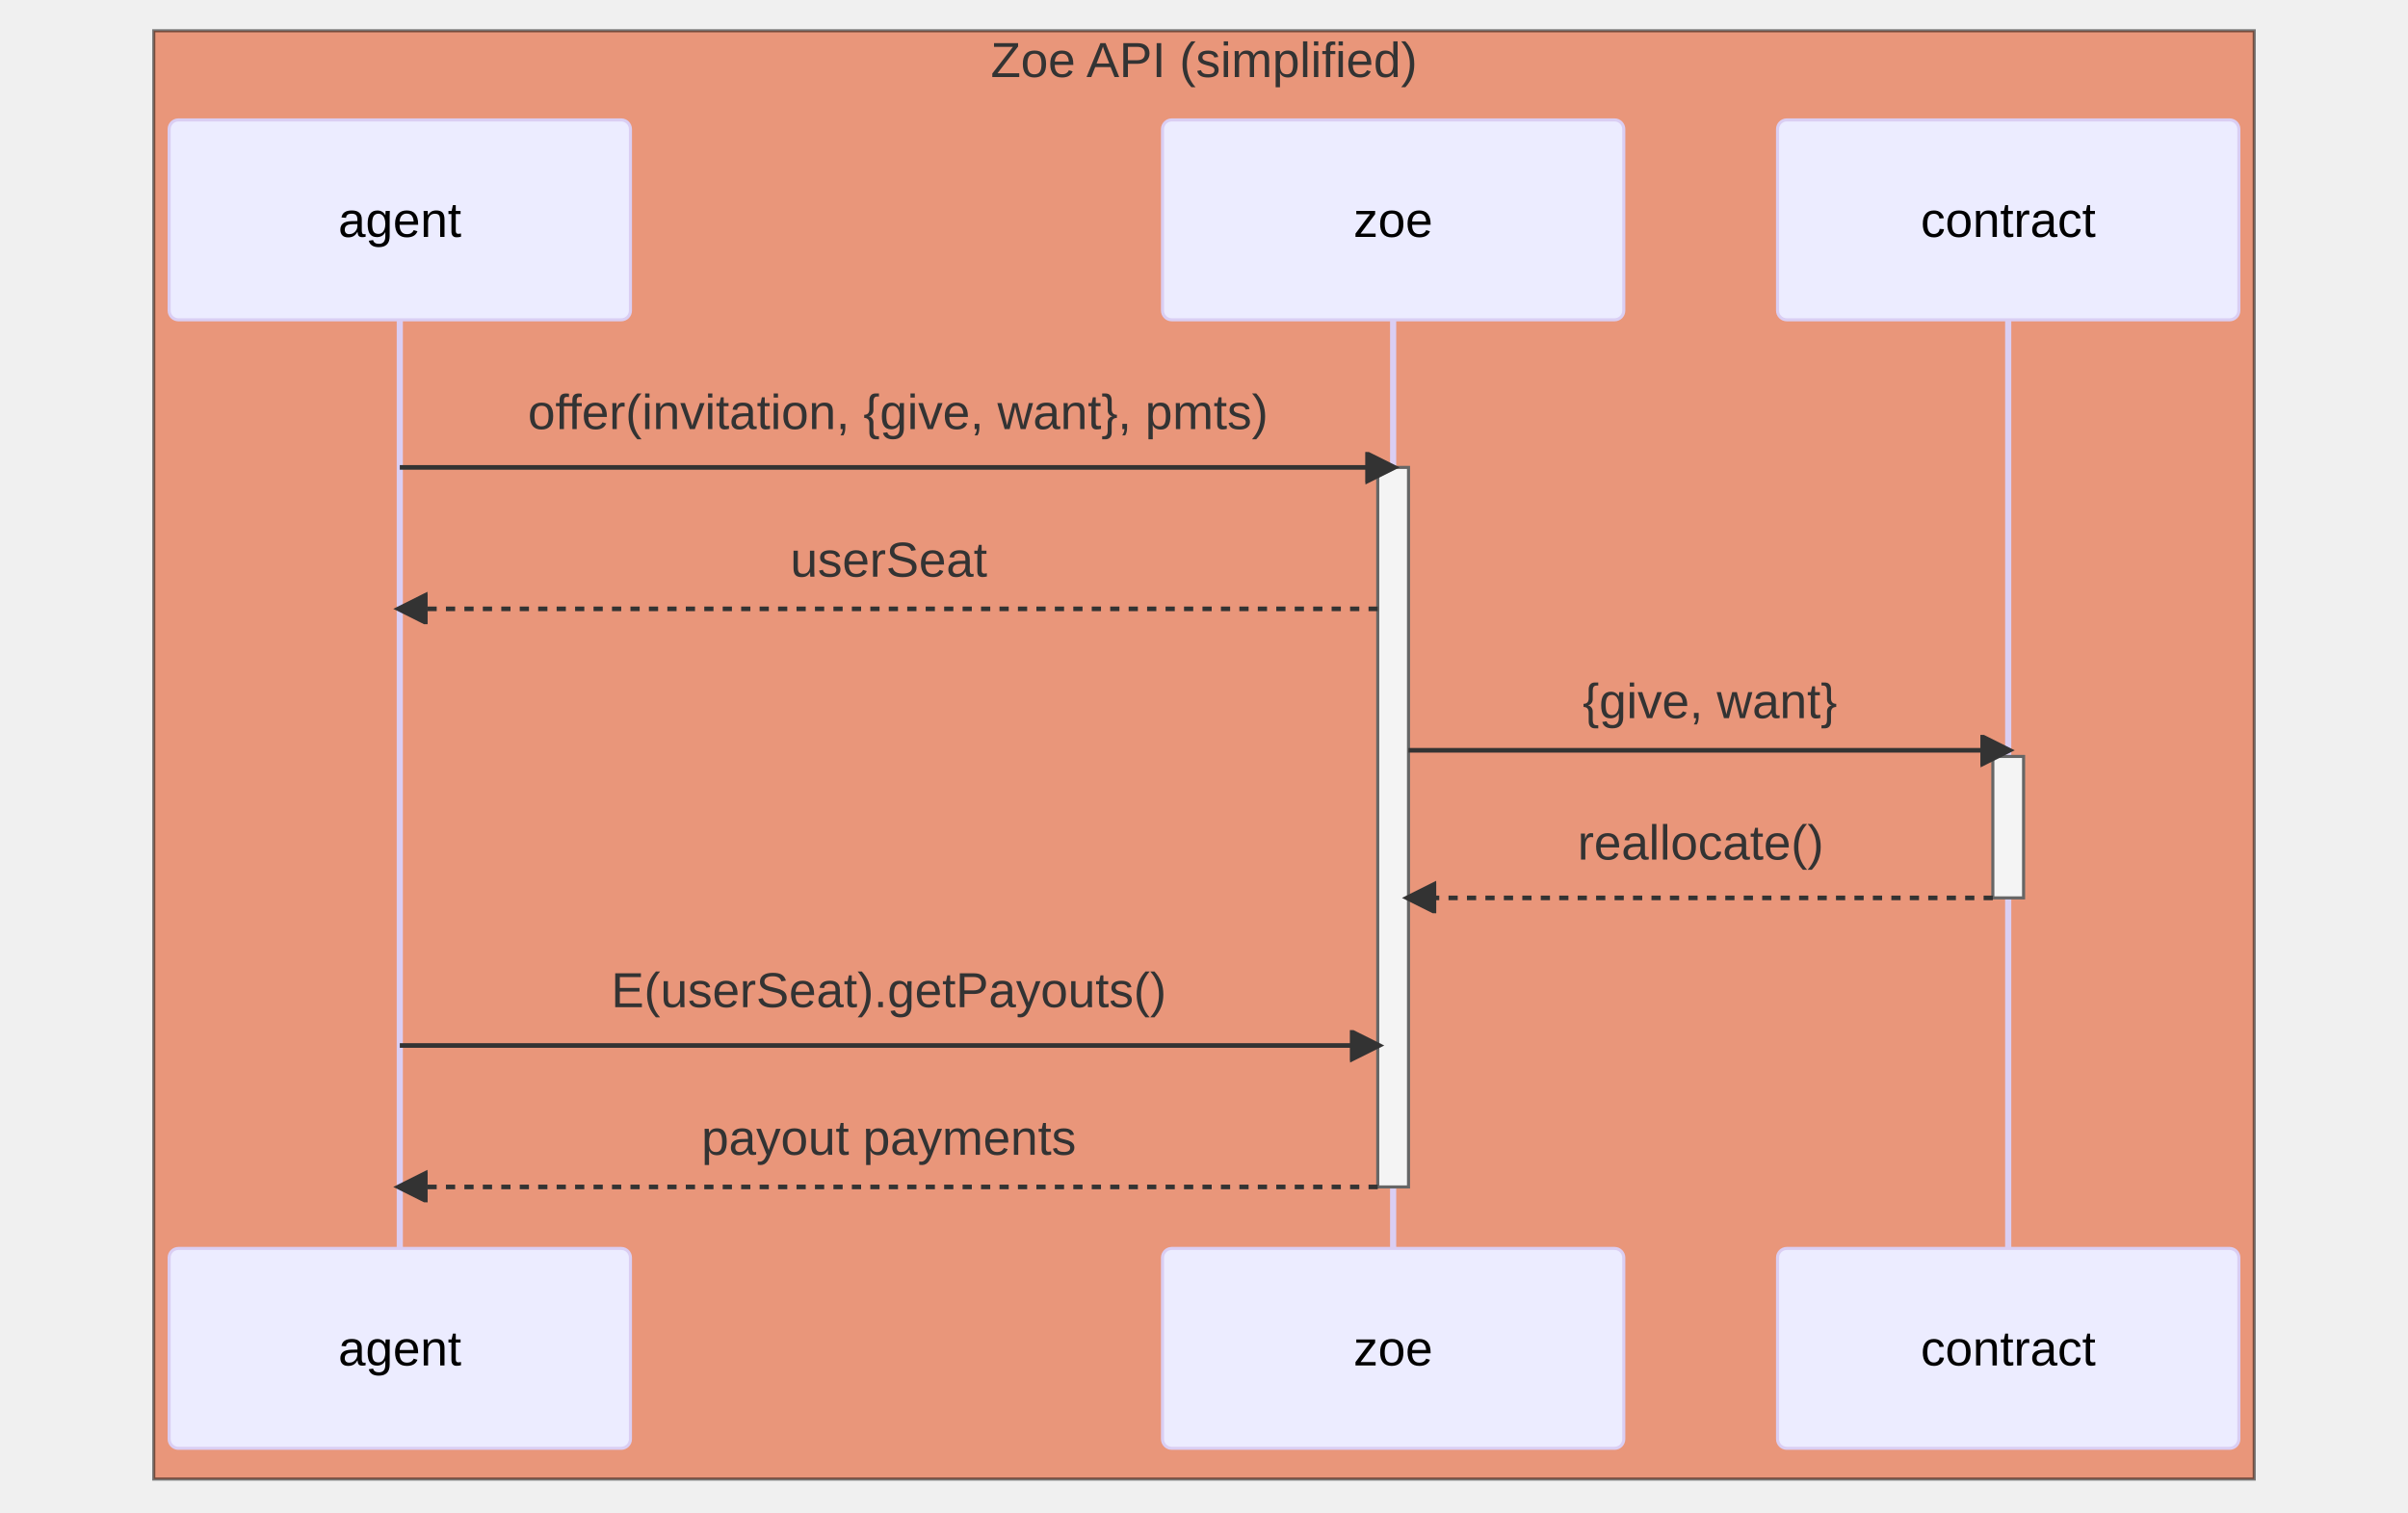
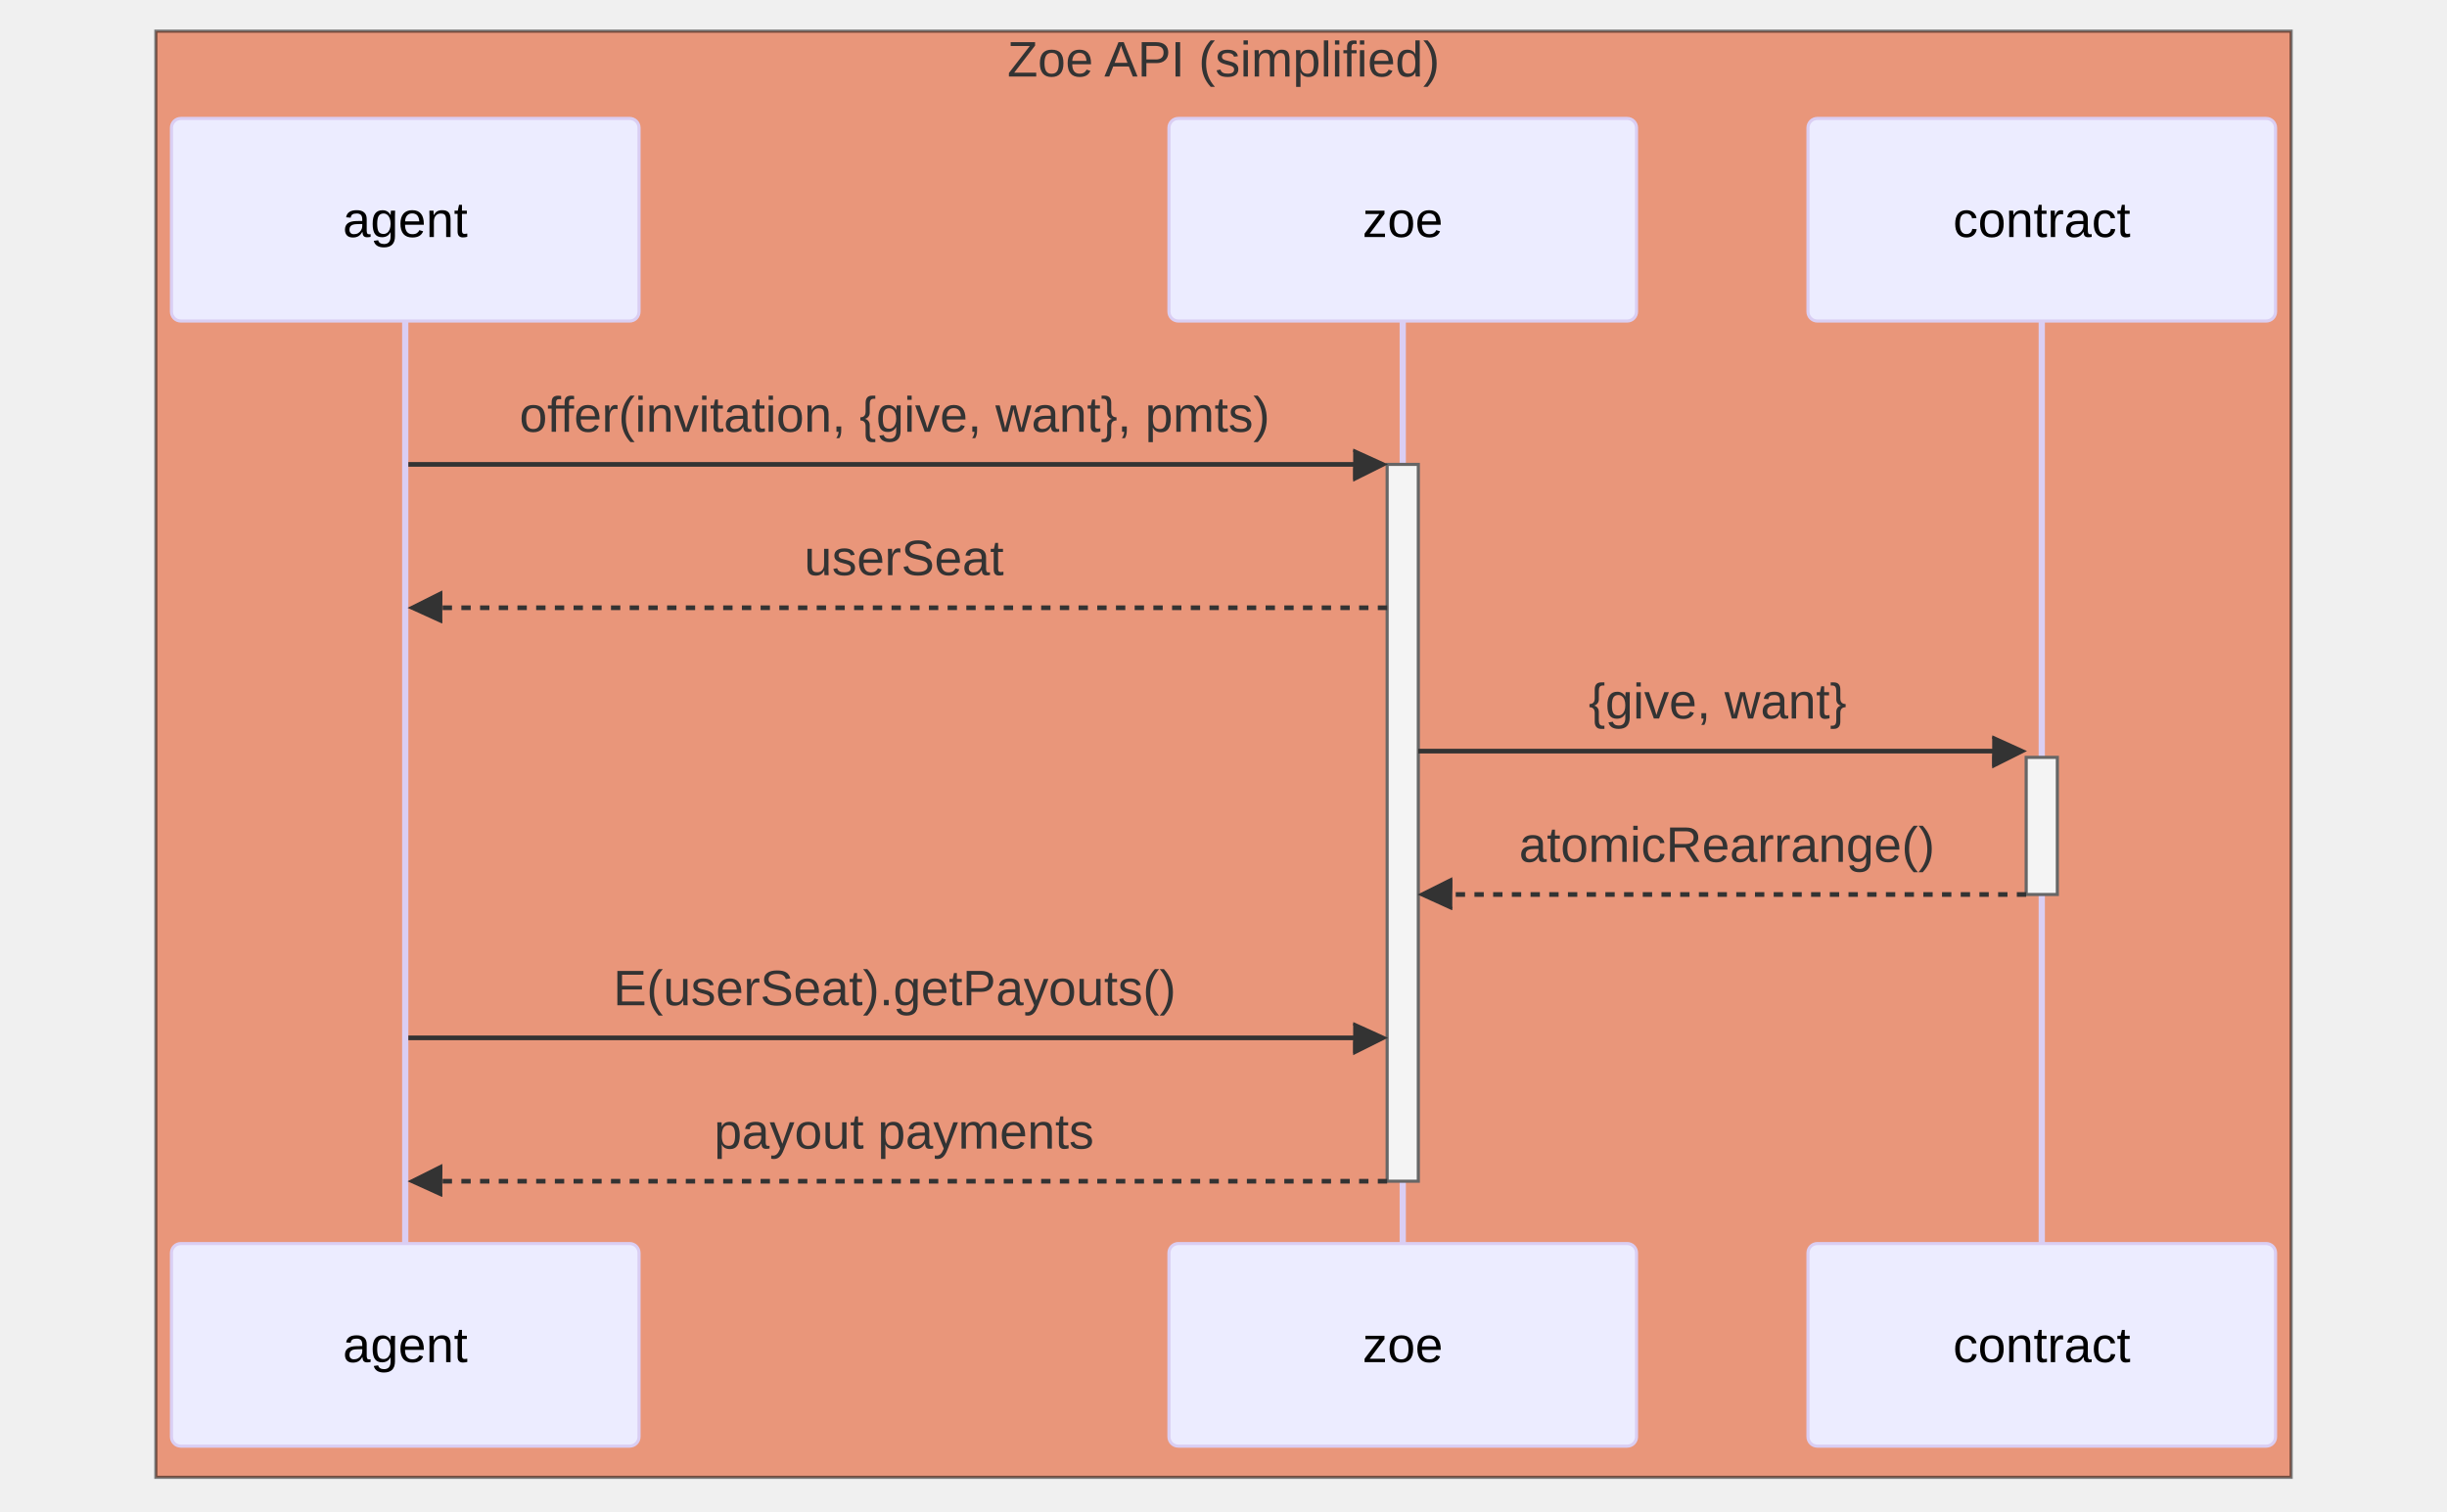
- <svg xmlns="http://www.w3.org/2000/svg" aria-roledescription="sequence" role="graphics-document document" viewBox="-50 -10 783 492" style="max-width: 783px; background-color: rgb(255, 255, 255);" width="100%" id="mermaid-1691701140603">
+ <svg xmlns="http://www.w3.org/2000/svg" aria-roledescription="sequence" role="graphics-document document" viewBox="-50 -10 785 485" style="max-width: 100%;" width="100%" id="graph-div" height="100%">
  <g>
-     <rect class="rect" height="471" width="683" stroke="rgb(0,0,0, 0.5)" fill="darksalmon" y="0" x="0" />
-     <text style="text-anchor: middle; font-size: 16px; font-weight: 400;" class="text" alignment-baseline="central" dominant-baseline="central" y="9.5" x="341.5">
-       <tspan dy="0" x="341.5">Zoe API (simplified)</tspan>
+     <rect class="rect" height="464" width="685" stroke="rgb(0,0,0, 0.5)" fill="darksalmon" y="0" x="0" />
+     <text style="text-anchor: middle; font-size: 16px; font-weight: 400;" class="text" alignment-baseline="central" dominant-baseline="central" y="9" x="342.5">
+       <tspan dy="0" x="342.5">Zoe API (simplified)</tspan>
    </text>
  </g>
-   <style>#mermaid-1691701140603{font-family:"trebuchet ms",verdana,arial,sans-serif;font-size:16px;fill:#333;}#mermaid-1691701140603 .error-icon{fill:#552222;}#mermaid-1691701140603 .error-text{fill:#552222;stroke:#552222;}#mermaid-1691701140603 .edge-thickness-normal{stroke-width:2px;}#mermaid-1691701140603 .edge-thickness-thick{stroke-width:3.5px;}#mermaid-1691701140603 .edge-pattern-solid{stroke-dasharray:0;}#mermaid-1691701140603 .edge-pattern-dashed{stroke-dasharray:3;}#mermaid-1691701140603 .edge-pattern-dotted{stroke-dasharray:2;}#mermaid-1691701140603 .marker{fill:#333333;stroke:#333333;}#mermaid-1691701140603 .marker.cross{stroke:#333333;}#mermaid-1691701140603 svg{font-family:"trebuchet ms",verdana,arial,sans-serif;font-size:16px;}#mermaid-1691701140603 .actor{stroke:hsl(259.626, 59.777%, 87.902%);fill:#ECECFF;}#mermaid-1691701140603 text.actor&gt;tspan{fill:black;stroke:none;}#mermaid-1691701140603 .actor-line{stroke:grey;}#mermaid-1691701140603 .messageLine0{stroke-width:1.5;stroke-dasharray:none;stroke:#333;}#mermaid-1691701140603 .messageLine1{stroke-width:1.5;stroke-dasharray:2,2;stroke:#333;}#mermaid-1691701140603 #arrowhead path{fill:#333;stroke:#333;}#mermaid-1691701140603 .sequenceNumber{fill:white;}#mermaid-1691701140603 #sequencenumber{fill:#333;}#mermaid-1691701140603 #crosshead path{fill:#333;stroke:#333;}#mermaid-1691701140603 .messageText{fill:#333;stroke:none;}#mermaid-1691701140603 .labelBox{stroke:hsl(259.626, 59.777%, 87.902%);fill:#ECECFF;}#mermaid-1691701140603 .labelText,#mermaid-1691701140603 .labelText&gt;tspan{fill:black;stroke:none;}#mermaid-1691701140603 .loopText,#mermaid-1691701140603 .loopText&gt;tspan{fill:black;stroke:none;}#mermaid-1691701140603 .loopLine{stroke-width:2px;stroke-dasharray:2,2;stroke:hsl(259.626, 59.777%, 87.902%);fill:hsl(259.626, 59.777%, 87.902%);}#mermaid-1691701140603 .note{stroke:#aaaa33;fill:#fff5ad;}#mermaid-1691701140603 .noteText,#mermaid-1691701140603 .noteText&gt;tspan{fill:black;stroke:none;}#mermaid-1691701140603 .activation0{fill:#f4f4f4;stroke:#666;}#mermaid-1691701140603 .activation1{fill:#f4f4f4;stroke:#666;}#mermaid-1691701140603 .activation2{fill:#f4f4f4;stroke:#666;}#mermaid-1691701140603 .actorPopupMenu{position:absolute;}#mermaid-1691701140603 .actorPopupMenuPanel{position:absolute;fill:#ECECFF;box-shadow:0px 8px 16px 0px rgba(0,0,0,0.2);filter:drop-shadow(3px 5px 2px rgb(0 0 0 / 0.4));}#mermaid-1691701140603 .actor-man line{stroke:hsl(259.626, 59.777%, 87.902%);fill:#ECECFF;}#mermaid-1691701140603 .actor-man circle,#mermaid-1691701140603 line{stroke:hsl(259.626, 59.777%, 87.902%);fill:#ECECFF;stroke-width:2px;}#mermaid-1691701140603 :root{--mermaid-font-family:"trebuchet ms",verdana,arial,sans-serif;}</style>
+   <g>
+     <rect class="actor actor-bottom" ry="3" rx="3" name="contract" height="65" width="150" stroke="#666" fill="#eaeaea" y="389" x="530" />
+     <text style="text-anchor: middle; font-size: 16px; font-weight: 400;" class="actor actor-box" alignment-baseline="central" dominant-baseline="central" y="421.5" x="605">
+       <tspan dy="0" x="605">contract</tspan>
+     </text>
+   </g>
+   <g>
+     <rect class="actor actor-bottom" ry="3" rx="3" name="zoe" height="65" width="150" stroke="#666" fill="#eaeaea" y="389" x="325" />
+     <text style="text-anchor: middle; font-size: 16px; font-weight: 400;" class="actor actor-box" alignment-baseline="central" dominant-baseline="central" y="421.5" x="400">
+       <tspan dy="0" x="400">zoe</tspan>
+     </text>
+   </g>
+   <g>
+     <rect class="actor actor-bottom" ry="3" rx="3" name="agent" height="65" width="150" stroke="#666" fill="#eaeaea" y="389" x="5" />
+     <text style="text-anchor: middle; font-size: 16px; font-weight: 400;" class="actor actor-box" alignment-baseline="central" dominant-baseline="central" y="421.5" x="80">
+       <tspan dy="0" x="80">agent</tspan>
+     </text>
+   </g>
+   <g>
+     <line name="contract" stroke="#999" stroke-width="0.5px" class="actor-line 200" y2="389" x2="605" y1="93" x1="605" id="actor2" />
+     <g id="root-2">
+       <rect class="actor actor-top" ry="3" rx="3" name="contract" height="65" width="150" stroke="#666" fill="#eaeaea" y="28" x="530" />
+       <text style="text-anchor: middle; font-size: 16px; font-weight: 400;" class="actor actor-box" alignment-baseline="central" dominant-baseline="central" y="60.5" x="605">
+         <tspan dy="0" x="605">contract</tspan>
+       </text>
+     </g>
+   </g>
+   <g>
+     <line name="zoe" stroke="#999" stroke-width="0.5px" class="actor-line 200" y2="389" x2="400" y1="93" x1="400" id="actor1" />
+     <g id="root-1">
+       <rect class="actor actor-top" ry="3" rx="3" name="zoe" height="65" width="150" stroke="#666" fill="#eaeaea" y="28" x="325" />
+       <text style="text-anchor: middle; font-size: 16px; font-weight: 400;" class="actor actor-box" alignment-baseline="central" dominant-baseline="central" y="60.5" x="400">
+         <tspan dy="0" x="400">zoe</tspan>
+       </text>
+     </g>
+   </g>
+   <g>
+     <line name="agent" stroke="#999" stroke-width="0.5px" class="actor-line 200" y2="389" x2="80" y1="93" x1="80" id="actor0" />
+     <g id="root-0">
+       <rect class="actor actor-top" ry="3" rx="3" name="agent" height="65" width="150" stroke="#666" fill="#eaeaea" y="28" x="5" />
+       <text style="text-anchor: middle; font-size: 16px; font-weight: 400;" class="actor actor-box" alignment-baseline="central" dominant-baseline="central" y="60.5" x="80">
+         <tspan dy="0" x="80">agent</tspan>
+       </text>
+     </g>
+   </g>
+   <style>#graph-div{font-family:"trebuchet ms",verdana,arial,sans-serif;font-size:16px;fill:#333;}#graph-div .error-icon{fill:#552222;}#graph-div .error-text{fill:#552222;stroke:#552222;}#graph-div .edge-thickness-normal{stroke-width:1px;}#graph-div .edge-thickness-thick{stroke-width:3.5px;}#graph-div .edge-pattern-solid{stroke-dasharray:0;}#graph-div .edge-thickness-invisible{stroke-width:0;fill:none;}#graph-div .edge-pattern-dashed{stroke-dasharray:3;}#graph-div .edge-pattern-dotted{stroke-dasharray:2;}#graph-div .marker{fill:#333333;stroke:#333333;}#graph-div .marker.cross{stroke:#333333;}#graph-div svg{font-family:"trebuchet ms",verdana,arial,sans-serif;font-size:16px;}#graph-div p{margin:0;}#graph-div .actor{stroke:hsl(259.626, 59.777%, 87.902%);fill:#ECECFF;}#graph-div text.actor&gt;tspan{fill:black;stroke:none;}#graph-div .actor-line{stroke:hsl(259.626, 59.777%, 87.902%);}#graph-div .messageLine0{stroke-width:1.5;stroke-dasharray:none;stroke:#333;}#graph-div .messageLine1{stroke-width:1.5;stroke-dasharray:2,2;stroke:#333;}#graph-div #arrowhead path{fill:#333;stroke:#333;}#graph-div .sequenceNumber{fill:white;}#graph-div #sequencenumber{fill:#333;}#graph-div #crosshead path{fill:#333;stroke:#333;}#graph-div .messageText{fill:#333;stroke:none;}#graph-div .labelBox{stroke:hsl(259.626, 59.777%, 87.902%);fill:#ECECFF;}#graph-div .labelText,#graph-div .labelText&gt;tspan{fill:black;stroke:none;}#graph-div .loopText,#graph-div .loopText&gt;tspan{fill:black;stroke:none;}#graph-div .loopLine{stroke-width:2px;stroke-dasharray:2,2;stroke:hsl(259.626, 59.777%, 87.902%);fill:hsl(259.626, 59.777%, 87.902%);}#graph-div .note{stroke:#aaaa33;fill:#fff5ad;}#graph-div .noteText,#graph-div .noteText&gt;tspan{fill:black;stroke:none;}#graph-div .activation0{fill:#f4f4f4;stroke:#666;}#graph-div .activation1{fill:#f4f4f4;stroke:#666;}#graph-div .activation2{fill:#f4f4f4;stroke:#666;}#graph-div .actorPopupMenu{position:absolute;}#graph-div .actorPopupMenuPanel{position:absolute;fill:#ECECFF;box-shadow:0px 8px 16px 0px rgba(0,0,0,0.2);filter:drop-shadow(3px 5px 2px rgb(0 0 0 / 0.4));}#graph-div .actor-man line{stroke:hsl(259.626, 59.777%, 87.902%);fill:#ECECFF;}#graph-div .actor-man circle,#graph-div line{stroke:hsl(259.626, 59.777%, 87.902%);fill:#ECECFF;stroke-width:2px;}#graph-div :root{--mermaid-font-family:"trebuchet ms",verdana,arial,sans-serif;}</style>
  <g />
  <defs>
    <symbol height="24" width="24" id="computer">
      <path d="M2 2v13h20v-13h-20zm18 11h-16v-9h16v9zm-10.228 6l.466-1h3.524l.467 1h-4.457zm14.228 3h-24l2-6h2.104l-1.33 4h18.45l-1.297-4h2.073l2 6zm-5-10h-14v-7h14v7z" transform="scale(.5)" />
    </symbol>
  </defs>
  <defs>
    <symbol clip-rule="evenodd" fill-rule="evenodd" id="database">
      <path d="M12.258.001l.256.004.255.005.253.008.251.01.249.012.247.015.246.016.242.019.241.02.239.023.236.024.233.027.231.028.229.031.225.032.223.034.22.036.217.038.214.04.211.041.208.043.205.045.201.046.198.048.194.05.191.051.187.053.183.054.18.056.175.057.172.059.168.06.163.061.16.063.155.064.15.066.074.033.073.033.071.034.07.034.069.035.068.035.067.035.066.035.064.036.064.036.062.036.06.036.06.037.058.037.058.037.055.038.055.038.053.038.052.038.051.039.05.039.048.039.047.039.045.04.044.04.043.04.041.04.04.041.039.041.037.041.036.041.034.041.033.042.032.042.03.042.029.042.027.042.026.043.024.043.023.043.021.043.02.043.018.044.017.043.015.044.013.044.012.044.011.045.009.044.007.045.006.045.004.045.002.045.001.045v17l-.001.045-.002.045-.004.045-.006.045-.007.045-.009.044-.011.045-.012.044-.013.044-.015.044-.017.043-.018.044-.02.043-.021.043-.023.043-.024.043-.026.043-.027.042-.029.042-.03.042-.032.042-.033.042-.034.041-.036.041-.037.041-.039.041-.04.041-.041.04-.043.04-.044.04-.045.04-.047.039-.048.039-.05.039-.051.039-.052.038-.053.038-.055.038-.055.038-.058.037-.058.037-.06.037-.06.036-.062.036-.064.036-.064.036-.066.035-.067.035-.068.035-.069.035-.07.034-.071.034-.073.033-.074.033-.15.066-.155.064-.16.063-.163.061-.168.06-.172.059-.175.057-.18.056-.183.054-.187.053-.191.051-.194.05-.198.048-.201.046-.205.045-.208.043-.211.041-.214.04-.217.038-.22.036-.223.034-.225.032-.229.031-.231.028-.233.027-.236.024-.239.023-.241.02-.242.019-.246.016-.247.015-.249.012-.251.01-.253.008-.255.005-.256.004-.258.001-.258-.001-.256-.004-.255-.005-.253-.008-.251-.01-.249-.012-.247-.015-.245-.016-.243-.019-.241-.02-.238-.023-.236-.024-.234-.027-.231-.028-.228-.031-.226-.032-.223-.034-.22-.036-.217-.038-.214-.04-.211-.041-.208-.043-.204-.045-.201-.046-.198-.048-.195-.05-.19-.051-.187-.053-.184-.054-.179-.056-.176-.057-.172-.059-.167-.06-.164-.061-.159-.063-.155-.064-.151-.066-.074-.033-.072-.033-.072-.034-.07-.034-.069-.035-.068-.035-.067-.035-.066-.035-.064-.036-.063-.036-.062-.036-.061-.036-.06-.037-.058-.037-.057-.037-.056-.038-.055-.038-.053-.038-.052-.038-.051-.039-.049-.039-.049-.039-.046-.039-.046-.04-.044-.04-.043-.04-.041-.04-.04-.041-.039-.041-.037-.041-.036-.041-.034-.041-.033-.042-.032-.042-.03-.042-.029-.042-.027-.042-.026-.043-.024-.043-.023-.043-.021-.043-.02-.043-.018-.044-.017-.043-.015-.044-.013-.044-.012-.044-.011-.045-.009-.044-.007-.045-.006-.045-.004-.045-.002-.045-.001-.045v-17l.001-.045.002-.045.004-.045.006-.045.007-.045.009-.044.011-.045.012-.044.013-.044.015-.044.017-.043.018-.044.02-.043.021-.043.023-.043.024-.043.026-.043.027-.042.029-.042.03-.042.032-.042.033-.042.034-.041.036-.041.037-.041.039-.041.04-.041.041-.04.043-.04.044-.04.046-.04.046-.039.049-.039.049-.039.051-.039.052-.038.053-.038.055-.038.056-.038.057-.037.058-.037.06-.037.061-.036.062-.036.063-.036.064-.036.066-.035.067-.035.068-.035.069-.035.07-.034.072-.034.072-.033.074-.033.151-.066.155-.064.159-.063.164-.061.167-.06.172-.059.176-.057.179-.056.184-.054.187-.053.19-.051.195-.05.198-.048.201-.046.204-.045.208-.043.211-.041.214-.04.217-.038.22-.036.223-.034.226-.032.228-.031.231-.028.234-.027.236-.024.238-.023.241-.02.243-.019.245-.016.247-.015.249-.012.251-.01.253-.008.255-.005.256-.004.258-.001.258.001zm-9.258 20.499v.01l.001.021.003.021.004.022.005.021.006.022.007.022.009.023.01.022.011.023.012.023.013.023.015.023.016.024.017.023.018.024.019.024.021.024.022.025.023.024.024.025.052.049.056.05.061.051.066.051.07.051.075.051.079.052.084.052.088.052.092.052.097.052.102.051.105.052.11.052.114.051.119.051.123.051.127.05.131.05.135.05.139.048.144.049.147.047.152.047.155.047.16.045.163.045.167.043.171.043.176.041.178.041.183.039.187.039.19.037.194.035.197.035.202.033.204.031.209.03.212.029.216.027.219.025.222.024.226.021.23.02.233.018.236.016.24.015.243.012.246.01.249.008.253.005.256.004.259.001.26-.001.257-.004.254-.005.25-.008.247-.011.244-.012.241-.014.237-.016.233-.018.231-.021.226-.021.224-.024.22-.026.216-.027.212-.028.21-.031.205-.031.202-.034.198-.034.194-.036.191-.037.187-.039.183-.04.179-.04.175-.042.172-.043.168-.044.163-.045.16-.046.155-.046.152-.047.148-.048.143-.049.139-.049.136-.05.131-.05.126-.05.123-.051.118-.052.114-.051.11-.052.106-.052.101-.052.096-.052.092-.052.088-.053.083-.051.079-.052.074-.052.07-.051.065-.051.06-.051.056-.05.051-.05.023-.024.023-.025.021-.024.02-.024.019-.024.018-.024.017-.024.015-.023.014-.024.013-.023.012-.023.01-.023.01-.022.008-.022.006-.022.006-.022.004-.022.004-.021.001-.021.001-.021v-4.127l-.077.055-.08.053-.083.054-.085.053-.087.052-.09.052-.093.051-.095.05-.097.05-.1.049-.102.049-.105.048-.106.047-.109.047-.111.046-.114.045-.115.045-.118.044-.12.043-.122.042-.124.042-.126.041-.128.04-.13.04-.132.038-.134.038-.135.037-.138.037-.139.035-.142.035-.143.034-.144.033-.147.032-.148.031-.15.03-.151.03-.153.029-.154.027-.156.027-.158.026-.159.025-.161.024-.162.023-.163.022-.165.021-.166.02-.167.019-.169.018-.169.017-.171.016-.173.015-.173.014-.175.013-.175.012-.177.011-.178.01-.179.008-.179.008-.181.006-.182.005-.182.004-.184.003-.184.002h-.37l-.184-.002-.184-.003-.182-.004-.182-.005-.181-.006-.179-.008-.179-.008-.178-.01-.176-.011-.176-.012-.175-.013-.173-.014-.172-.015-.171-.016-.17-.017-.169-.018-.167-.019-.166-.02-.165-.021-.163-.022-.162-.023-.161-.024-.159-.025-.157-.026-.156-.027-.155-.027-.153-.029-.151-.03-.15-.03-.148-.031-.146-.032-.145-.033-.143-.034-.141-.035-.14-.035-.137-.037-.136-.037-.134-.038-.132-.038-.13-.04-.128-.04-.126-.041-.124-.042-.122-.042-.12-.044-.117-.043-.116-.045-.113-.045-.112-.046-.109-.047-.106-.047-.105-.048-.102-.049-.1-.049-.097-.05-.095-.05-.093-.052-.09-.051-.087-.052-.085-.053-.083-.054-.08-.054-.077-.054v4.127zm0-5.654v.011l.001.021.003.021.004.021.005.022.006.022.007.022.009.022.01.022.011.023.012.023.013.023.015.024.016.023.017.024.018.024.019.024.021.024.022.024.023.025.024.024.052.05.056.05.061.05.066.051.07.051.075.052.079.051.084.052.088.052.092.052.097.052.102.052.105.052.11.051.114.051.119.052.123.05.127.051.131.05.135.049.139.049.144.048.147.048.152.047.155.046.16.045.163.045.167.044.171.042.176.042.178.04.183.04.187.038.19.037.194.036.197.034.202.033.204.032.209.03.212.028.216.027.219.025.222.024.226.022.23.02.233.018.236.016.24.014.243.012.246.01.249.008.253.006.256.003.259.001.26-.001.257-.003.254-.006.25-.008.247-.01.244-.012.241-.015.237-.016.233-.018.231-.02.226-.022.224-.024.22-.025.216-.027.212-.029.21-.03.205-.032.202-.033.198-.035.194-.036.191-.037.187-.039.183-.039.179-.041.175-.042.172-.043.168-.044.163-.045.16-.045.155-.047.152-.047.148-.048.143-.048.139-.05.136-.049.131-.05.126-.051.123-.051.118-.051.114-.052.11-.052.106-.052.101-.052.096-.052.092-.052.088-.052.083-.052.079-.052.074-.051.07-.052.065-.051.06-.05.056-.051.051-.049.023-.025.023-.024.021-.025.02-.024.019-.024.018-.024.017-.024.015-.023.014-.023.013-.024.012-.022.01-.023.01-.023.008-.022.006-.022.006-.022.004-.021.004-.022.001-.021.001-.021v-4.139l-.077.054-.08.054-.083.054-.085.052-.087.053-.09.051-.093.051-.095.051-.097.05-.1.049-.102.049-.105.048-.106.047-.109.047-.111.046-.114.045-.115.044-.118.044-.12.044-.122.042-.124.042-.126.041-.128.04-.13.039-.132.039-.134.038-.135.037-.138.036-.139.036-.142.035-.143.033-.144.033-.147.033-.148.031-.15.03-.151.03-.153.028-.154.028-.156.027-.158.026-.159.025-.161.024-.162.023-.163.022-.165.021-.166.02-.167.019-.169.018-.169.017-.171.016-.173.015-.173.014-.175.013-.175.012-.177.011-.178.009-.179.009-.179.007-.181.007-.182.005-.182.004-.184.003-.184.002h-.37l-.184-.002-.184-.003-.182-.004-.182-.005-.181-.007-.179-.007-.179-.009-.178-.009-.176-.011-.176-.012-.175-.013-.173-.014-.172-.015-.171-.016-.17-.017-.169-.018-.167-.019-.166-.02-.165-.021-.163-.022-.162-.023-.161-.024-.159-.025-.157-.026-.156-.027-.155-.028-.153-.028-.151-.03-.15-.03-.148-.031-.146-.033-.145-.033-.143-.033-.141-.035-.14-.036-.137-.036-.136-.037-.134-.038-.132-.039-.13-.039-.128-.04-.126-.041-.124-.042-.122-.043-.12-.043-.117-.044-.116-.044-.113-.046-.112-.046-.109-.046-.106-.047-.105-.048-.102-.049-.1-.049-.097-.05-.095-.051-.093-.051-.09-.051-.087-.053-.085-.052-.083-.054-.08-.054-.077-.054v4.139zm0-5.666v.011l.001.02.003.022.004.021.005.022.006.021.007.022.009.023.01.022.011.023.012.023.013.023.015.023.016.024.017.024.018.023.019.024.021.025.022.024.023.024.024.025.052.05.056.05.061.05.066.051.07.051.075.052.079.051.084.052.088.052.092.052.097.052.102.052.105.051.11.052.114.051.119.051.123.051.127.05.131.05.135.05.139.049.144.048.147.048.152.047.155.046.16.045.163.045.167.043.171.043.176.042.178.04.183.04.187.038.19.037.194.036.197.034.202.033.204.032.209.03.212.028.216.027.219.025.222.024.226.021.23.02.233.018.236.017.24.014.243.012.246.01.249.008.253.006.256.003.259.001.26-.001.257-.003.254-.006.25-.008.247-.01.244-.013.241-.014.237-.016.233-.018.231-.02.226-.022.224-.024.22-.025.216-.027.212-.029.21-.03.205-.032.202-.033.198-.035.194-.036.191-.037.187-.039.183-.039.179-.041.175-.042.172-.043.168-.044.163-.045.16-.045.155-.047.152-.047.148-.048.143-.049.139-.049.136-.049.131-.051.126-.05.123-.051.118-.052.114-.051.11-.052.106-.052.101-.052.096-.052.092-.052.088-.052.083-.052.079-.052.074-.052.07-.051.065-.051.06-.051.056-.05.051-.049.023-.025.023-.025.021-.024.02-.024.019-.024.018-.024.017-.024.015-.023.014-.024.013-.023.012-.023.01-.022.01-.023.008-.022.006-.022.006-.022.004-.022.004-.021.001-.021.001-.021v-4.153l-.077.054-.08.054-.083.053-.085.053-.087.053-.09.051-.093.051-.095.051-.097.05-.1.049-.102.048-.105.048-.106.048-.109.046-.111.046-.114.046-.115.044-.118.044-.12.043-.122.043-.124.042-.126.041-.128.04-.13.039-.132.039-.134.038-.135.037-.138.036-.139.036-.142.034-.143.034-.144.033-.147.032-.148.032-.15.03-.151.03-.153.028-.154.028-.156.027-.158.026-.159.024-.161.024-.162.023-.163.023-.165.021-.166.02-.167.019-.169.018-.169.017-.171.016-.173.015-.173.014-.175.013-.175.012-.177.01-.178.01-.179.009-.179.007-.181.006-.182.006-.182.004-.184.003-.184.001-.185.001-.185-.001-.184-.001-.184-.003-.182-.004-.182-.006-.181-.006-.179-.007-.179-.009-.178-.01-.176-.01-.176-.012-.175-.013-.173-.014-.172-.015-.171-.016-.17-.017-.169-.018-.167-.019-.166-.02-.165-.021-.163-.023-.162-.023-.161-.024-.159-.024-.157-.026-.156-.027-.155-.028-.153-.028-.151-.03-.15-.03-.148-.032-.146-.032-.145-.033-.143-.034-.141-.034-.14-.036-.137-.036-.136-.037-.134-.038-.132-.039-.13-.039-.128-.041-.126-.041-.124-.041-.122-.043-.12-.043-.117-.044-.116-.044-.113-.046-.112-.046-.109-.046-.106-.048-.105-.048-.102-.048-.1-.05-.097-.049-.095-.051-.093-.051-.09-.052-.087-.052-.085-.053-.083-.053-.08-.054-.077-.054v4.153zm8.74-8.179l-.257.004-.254.005-.25.008-.247.011-.244.012-.241.014-.237.016-.233.018-.231.021-.226.022-.224.023-.22.026-.216.027-.212.028-.21.031-.205.032-.202.033-.198.034-.194.036-.191.038-.187.038-.183.04-.179.041-.175.042-.172.043-.168.043-.163.045-.16.046-.155.046-.152.048-.148.048-.143.048-.139.049-.136.05-.131.05-.126.051-.123.051-.118.051-.114.052-.11.052-.106.052-.101.052-.096.052-.092.052-.088.052-.083.052-.079.052-.074.051-.07.052-.065.051-.06.05-.056.05-.051.05-.023.025-.023.024-.021.024-.02.025-.019.024-.018.024-.017.023-.015.024-.014.023-.013.023-.012.023-.01.023-.01.022-.008.022-.006.023-.006.021-.004.022-.004.021-.001.021-.001.021.001.021.001.021.004.021.004.022.006.021.006.023.008.022.01.022.01.023.012.023.013.023.014.023.015.024.017.023.018.024.019.024.02.025.021.024.023.024.023.025.051.05.056.05.06.05.065.051.07.052.074.051.079.052.083.052.088.052.092.052.096.052.101.052.106.052.11.052.114.052.118.051.123.051.126.051.131.05.136.05.139.049.143.048.148.048.152.048.155.046.16.046.163.045.168.043.172.043.175.042.179.041.183.04.187.038.191.038.194.036.198.034.202.033.205.032.21.031.212.028.216.027.22.026.224.023.226.022.231.021.233.018.237.016.241.014.244.012.247.011.25.008.254.005.257.004.26.001.26-.001.257-.004.254-.005.25-.008.247-.011.244-.012.241-.014.237-.016.233-.018.231-.021.226-.022.224-.023.22-.026.216-.027.212-.028.21-.031.205-.032.202-.033.198-.034.194-.036.191-.038.187-.038.183-.04.179-.041.175-.042.172-.043.168-.043.163-.045.16-.046.155-.046.152-.048.148-.048.143-.048.139-.049.136-.05.131-.05.126-.051.123-.051.118-.051.114-.052.11-.052.106-.052.101-.052.096-.052.092-.052.088-.052.083-.052.079-.052.074-.051.07-.052.065-.051.06-.05.056-.05.051-.05.023-.025.023-.024.021-.024.02-.025.019-.024.018-.024.017-.023.015-.024.014-.023.013-.023.012-.023.01-.023.01-.022.008-.022.006-.023.006-.021.004-.022.004-.021.001-.021.001-.021-.001-.021-.001-.021-.004-.021-.004-.022-.006-.021-.006-.023-.008-.022-.01-.022-.01-.023-.012-.023-.013-.023-.014-.023-.015-.024-.017-.023-.018-.024-.019-.024-.02-.025-.021-.024-.023-.024-.023-.025-.051-.05-.056-.05-.06-.05-.065-.051-.07-.052-.074-.051-.079-.052-.083-.052-.088-.052-.092-.052-.096-.052-.101-.052-.106-.052-.11-.052-.114-.052-.118-.051-.123-.051-.126-.051-.131-.05-.136-.05-.139-.049-.143-.048-.148-.048-.152-.048-.155-.046-.16-.046-.163-.045-.168-.043-.172-.043-.175-.042-.179-.041-.183-.04-.187-.038-.191-.038-.194-.036-.198-.034-.202-.033-.205-.032-.21-.031-.212-.028-.216-.027-.22-.026-.224-.023-.226-.022-.231-.021-.233-.018-.237-.016-.241-.014-.244-.012-.247-.011-.25-.008-.254-.005-.257-.004-.26-.001-.26.001z" transform="scale(.5)" />
    </symbol>
  </defs>
  <defs>
    <symbol height="24" width="24" id="clock">
      <path d="M12 2c5.514 0 10 4.486 10 10s-4.486 10-10 10-10-4.486-10-10 4.486-10 10-10zm0-2c-6.627 0-12 5.373-12 12s5.373 12 12 12 12-5.373 12-12-5.373-12-12-12zm5.848 12.459c.202.038.202.333.001.372-1.907.361-6.045 1.111-6.547 1.111-.719 0-1.301-.582-1.301-1.301 0-.512.77-5.447 1.125-7.445.034-.192.312-.181.343.014l.985 6.238 5.394 1.011z" transform="scale(.5)" />
    </symbol>
  </defs>
-   <g>
-     <line stroke="#999" stroke-width="0.5px" class="200" y2="416" x2="80" y1="34" x1="80" id="actor210" />
-     <g id="root-210">
-       <rect class="actor" ry="3" rx="3" height="65" width="150" stroke="#666" fill="#eaeaea" y="29" x="5" />
-       <text style="text-anchor: middle; font-size: 16px; font-weight: 400;" class="actor" alignment-baseline="central" dominant-baseline="central" y="61.5" x="80">
-         <tspan dy="0" x="80">agent</tspan>
-       </text>
-     </g>
-   </g>
-   <g>
-     <line stroke="#999" stroke-width="0.5px" class="200" y2="416" x2="403" y1="34" x1="403" id="actor211" />
-     <g id="root-211">
-       <rect class="actor" ry="3" rx="3" height="65" width="150" stroke="#666" fill="#eaeaea" y="29" x="328" />
-       <text style="text-anchor: middle; font-size: 16px; font-weight: 400;" class="actor" alignment-baseline="central" dominant-baseline="central" y="61.5" x="403">
-         <tspan dy="0" x="403">zoe</tspan>
-       </text>
-     </g>
-   </g>
-   <g>
-     <line stroke="#999" stroke-width="0.5px" class="200" y2="416" x2="603" y1="34" x1="603" id="actor212" />
-     <g id="root-212">
-       <rect class="actor" ry="3" rx="3" height="65" width="150" stroke="#666" fill="#eaeaea" y="29" x="528" />
-       <text style="text-anchor: middle; font-size: 16px; font-weight: 400;" class="actor" alignment-baseline="central" dominant-baseline="central" y="61.5" x="603">
-         <tspan dy="0" x="603">contract</tspan>
-       </text>
-     </g>
-   </g>
  <defs>
-     <marker orient="auto" markerHeight="12" markerWidth="12" markerUnits="userSpaceOnUse" refY="5" refX="9" id="arrowhead">
-       <path d="M 0 0 L 10 5 L 0 10 z" />
+     <marker orient="auto-start-reverse" markerHeight="12" markerWidth="12" markerUnits="userSpaceOnUse" refY="5" refX="7.9" id="arrowhead">
+       <path d="M -1 0 L 10 5 L 0 10 z" />
    </marker>
  </defs>
  <defs>
-     <marker refY="5" refX="4" orient="auto" markerHeight="8" markerWidth="15" id="crosshead">
+     <marker refY="4.5" refX="4" orient="auto" markerHeight="8" markerWidth="15" id="crosshead">
      <path style="stroke-dasharray: 0, 0;" d="M 1,2 L 6,7 M 6,2 L 1,7" stroke-width="1pt" stroke="#000000" fill="none" />
    </marker>
  </defs>
  <defs>
-     <marker orient="auto" markerHeight="28" markerWidth="20" refY="7" refX="18" id="filled-head">
+     <marker orient="auto" markerHeight="28" markerWidth="20" refY="7" refX="15.5" id="filled-head">
      <path d="M 18,7 L9,13 L14,7 L9,1 Z" />
    </marker>
  </defs>
  <defs>
    <marker orient="auto" markerHeight="40" markerWidth="60" refY="15" refX="15" id="sequencenumber">
      <circle r="6" cy="15" cx="15" />
    </marker>
  </defs>
  <g>
-     <rect class="activation0" ry="0" rx="0" height="234" width="10" stroke="#666" fill="#EDF2AE" y="142" x="398" />
+     <rect class="activation0" height="230" width="10" stroke="#666" fill="#EDF2AE" y="139" x="395" />
  </g>
  <g>
-     <rect class="activation0" ry="0" rx="0" height="46" width="10" stroke="#666" fill="#EDF2AE" y="236" x="598" />
+     <rect class="activation0" height="44" width="10" stroke="#666" fill="#EDF2AE" y="233" x="600" />
  </g>
-   <text style="font-size: 16px; font-weight: 400;" dy="1em" class="messageText" alignment-baseline="middle" dominant-baseline="middle" text-anchor="middle" y="109" x="242">offer(invitation, {give, want}, pmts)</text>
-   <line style="fill: none;" marker-end="url(#arrowhead)" stroke="none" stroke-width="2" class="messageLine0" y2="142" x2="403" y1="142" x1="80" />
-   <text style="font-size: 16px; font-weight: 400;" dy="1em" class="messageText" alignment-baseline="middle" dominant-baseline="middle" text-anchor="middle" y="157" x="239">userSeat</text>
-   <line style="stroke-dasharray: 3, 3; fill: none;" marker-end="url(#arrowhead)" stroke="none" stroke-width="2" class="messageLine1" y2="188" x2="80" y1="188" x1="398" />
-   <text style="font-size: 16px; font-weight: 400;" dy="1em" class="messageText" alignment-baseline="middle" dominant-baseline="middle" text-anchor="middle" y="203" x="506">{give, want}</text>
-   <line style="fill: none;" marker-end="url(#arrowhead)" stroke="none" stroke-width="2" class="messageLine0" y2="234" x2="603" y1="234" x1="408" />
-   <text style="font-size: 16px; font-weight: 400;" dy="1em" class="messageText" alignment-baseline="middle" dominant-baseline="middle" text-anchor="middle" y="249" x="503">reallocate()</text>
-   <line style="stroke-dasharray: 3, 3; fill: none;" marker-end="url(#arrowhead)" stroke="none" stroke-width="2" class="messageLine1" y2="282" x2="408" y1="282" x1="598" />
-   <text style="font-size: 16px; font-weight: 400;" dy="1em" class="messageText" alignment-baseline="middle" dominant-baseline="middle" text-anchor="middle" y="297" x="239">E(userSeat).getPayouts()</text>
-   <line style="fill: none;" marker-end="url(#arrowhead)" stroke="none" stroke-width="2" class="messageLine0" y2="330" x2="398" y1="330" x1="80" />
-   <text style="font-size: 16px; font-weight: 400;" dy="1em" class="messageText" alignment-baseline="middle" dominant-baseline="middle" text-anchor="middle" y="345" x="239">payout payments</text>
-   <line style="stroke-dasharray: 3, 3; fill: none;" marker-end="url(#arrowhead)" stroke="none" stroke-width="2" class="messageLine1" y2="376" x2="80" y1="376" x1="398" />
-   <g>
-     <rect class="actor" ry="3" rx="3" height="65" width="150" stroke="#666" fill="#eaeaea" y="396" x="5" />
-     <text style="text-anchor: middle; font-size: 16px; font-weight: 400;" class="actor" alignment-baseline="central" dominant-baseline="central" y="428.5" x="80">
-       <tspan dy="0" x="80">agent</tspan>
-     </text>
-   </g>
-   <g>
-     <rect class="actor" ry="3" rx="3" height="65" width="150" stroke="#666" fill="#eaeaea" y="396" x="328" />
-     <text style="text-anchor: middle; font-size: 16px; font-weight: 400;" class="actor" alignment-baseline="central" dominant-baseline="central" y="428.5" x="403">
-       <tspan dy="0" x="403">zoe</tspan>
-     </text>
-   </g>
-   <g>
-     <rect class="actor" ry="3" rx="3" height="65" width="150" stroke="#666" fill="#eaeaea" y="396" x="528" />
-     <text style="text-anchor: middle; font-size: 16px; font-weight: 400;" class="actor" alignment-baseline="central" dominant-baseline="central" y="428.5" x="603">
-       <tspan dy="0" x="603">contract</tspan>
-     </text>
-   </g>
+   <text style="font-size: 16px; font-weight: 400;" dy="1em" class="messageText" alignment-baseline="middle" dominant-baseline="middle" text-anchor="middle" y="108" x="237">offer(invitation, {give, want}, pmts)</text>
+   <line style="fill: none;" marker-end="url(#arrowhead)" stroke="none" stroke-width="2" class="messageLine0" y2="139" x2="392" y1="139" x1="81" />
+   <text style="font-size: 16px; font-weight: 400;" dy="1em" class="messageText" alignment-baseline="middle" dominant-baseline="middle" text-anchor="middle" y="154" x="240">userSeat</text>
+   <line style="stroke-dasharray: 3, 3; fill: none;" marker-end="url(#arrowhead)" stroke="none" stroke-width="2" class="messageLine1" y2="185" x2="84" y1="185" x1="395" />
+   <text style="font-size: 16px; font-weight: 400;" dy="1em" class="messageText" alignment-baseline="middle" dominant-baseline="middle" text-anchor="middle" y="200" x="501">{give, want}</text>
+   <line style="fill: none;" marker-end="url(#arrowhead)" stroke="none" stroke-width="2" class="messageLine0" y2="231" x2="597" y1="231" x1="405" />
+   <text style="font-size: 16px; font-weight: 400;" dy="1em" class="messageText" alignment-baseline="middle" dominant-baseline="middle" text-anchor="middle" y="246" x="504">atomicRearrange()</text>
+   <line style="stroke-dasharray: 3, 3; fill: none;" marker-end="url(#arrowhead)" stroke="none" stroke-width="2" class="messageLine1" y2="277" x2="408" y1="277" x1="600" />
+   <text style="font-size: 16px; font-weight: 400;" dy="1em" class="messageText" alignment-baseline="middle" dominant-baseline="middle" text-anchor="middle" y="292" x="237">E(userSeat).getPayouts()</text>
+   <line style="fill: none;" marker-end="url(#arrowhead)" stroke="none" stroke-width="2" class="messageLine0" y2="323" x2="392" y1="323" x1="81" />
+   <text style="font-size: 16px; font-weight: 400;" dy="1em" class="messageText" alignment-baseline="middle" dominant-baseline="middle" text-anchor="middle" y="338" x="240">payout payments</text>
+   <line style="stroke-dasharray: 3, 3; fill: none;" marker-end="url(#arrowhead)" stroke="none" stroke-width="2" class="messageLine1" y2="369" x2="84" y1="369" x1="395" />
</svg>
